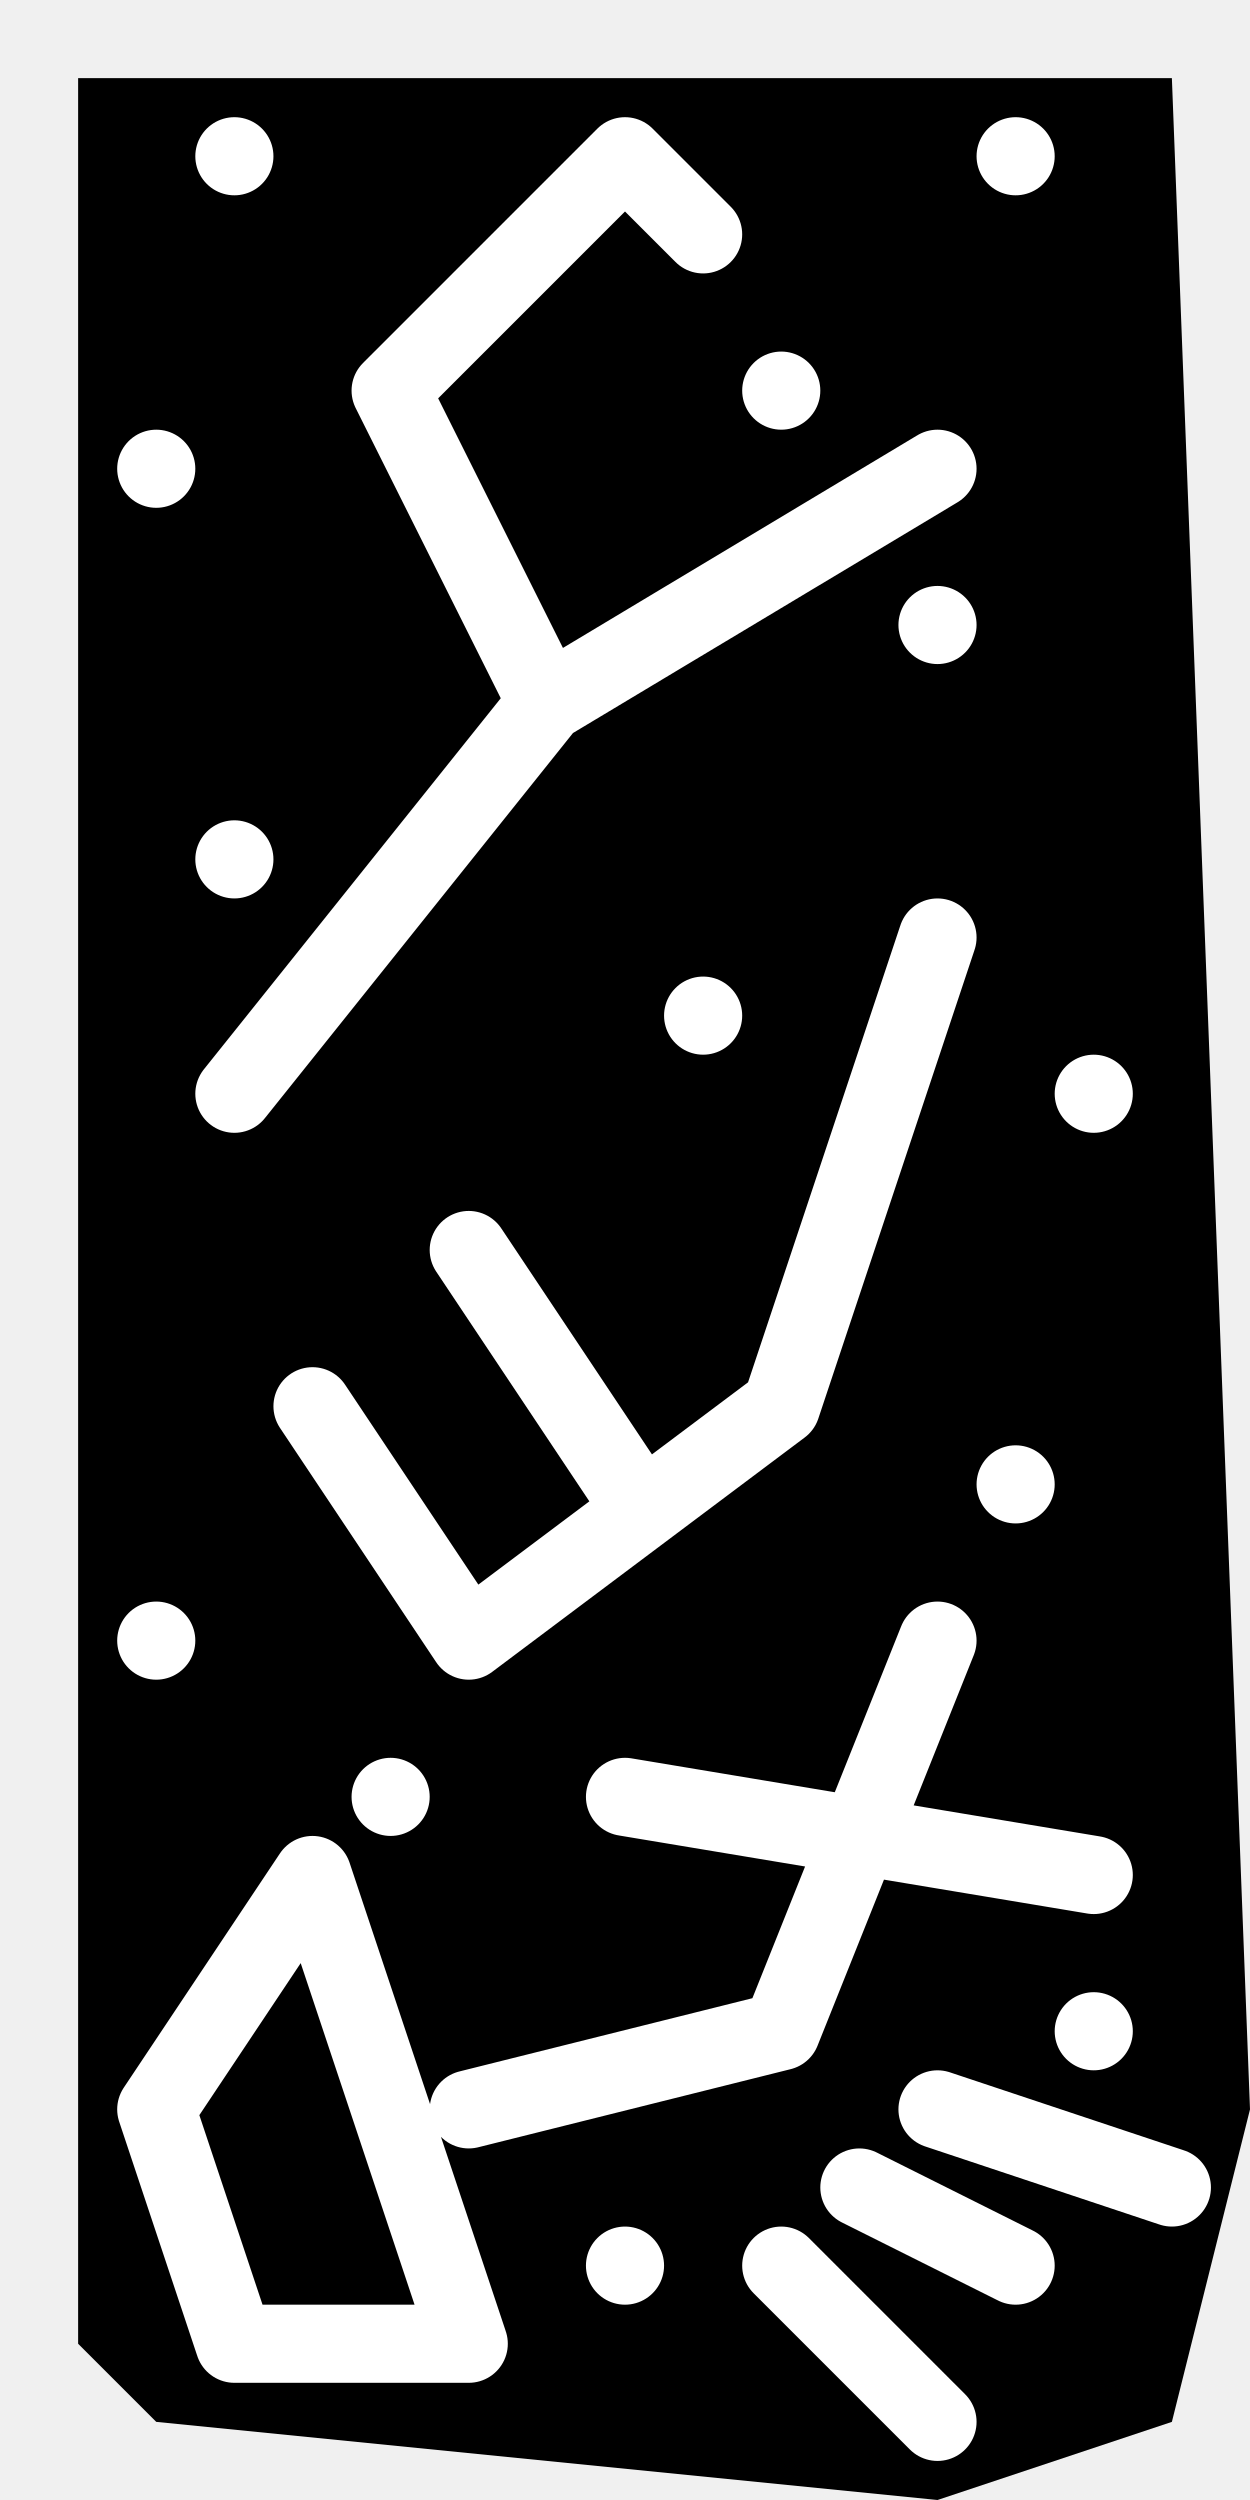
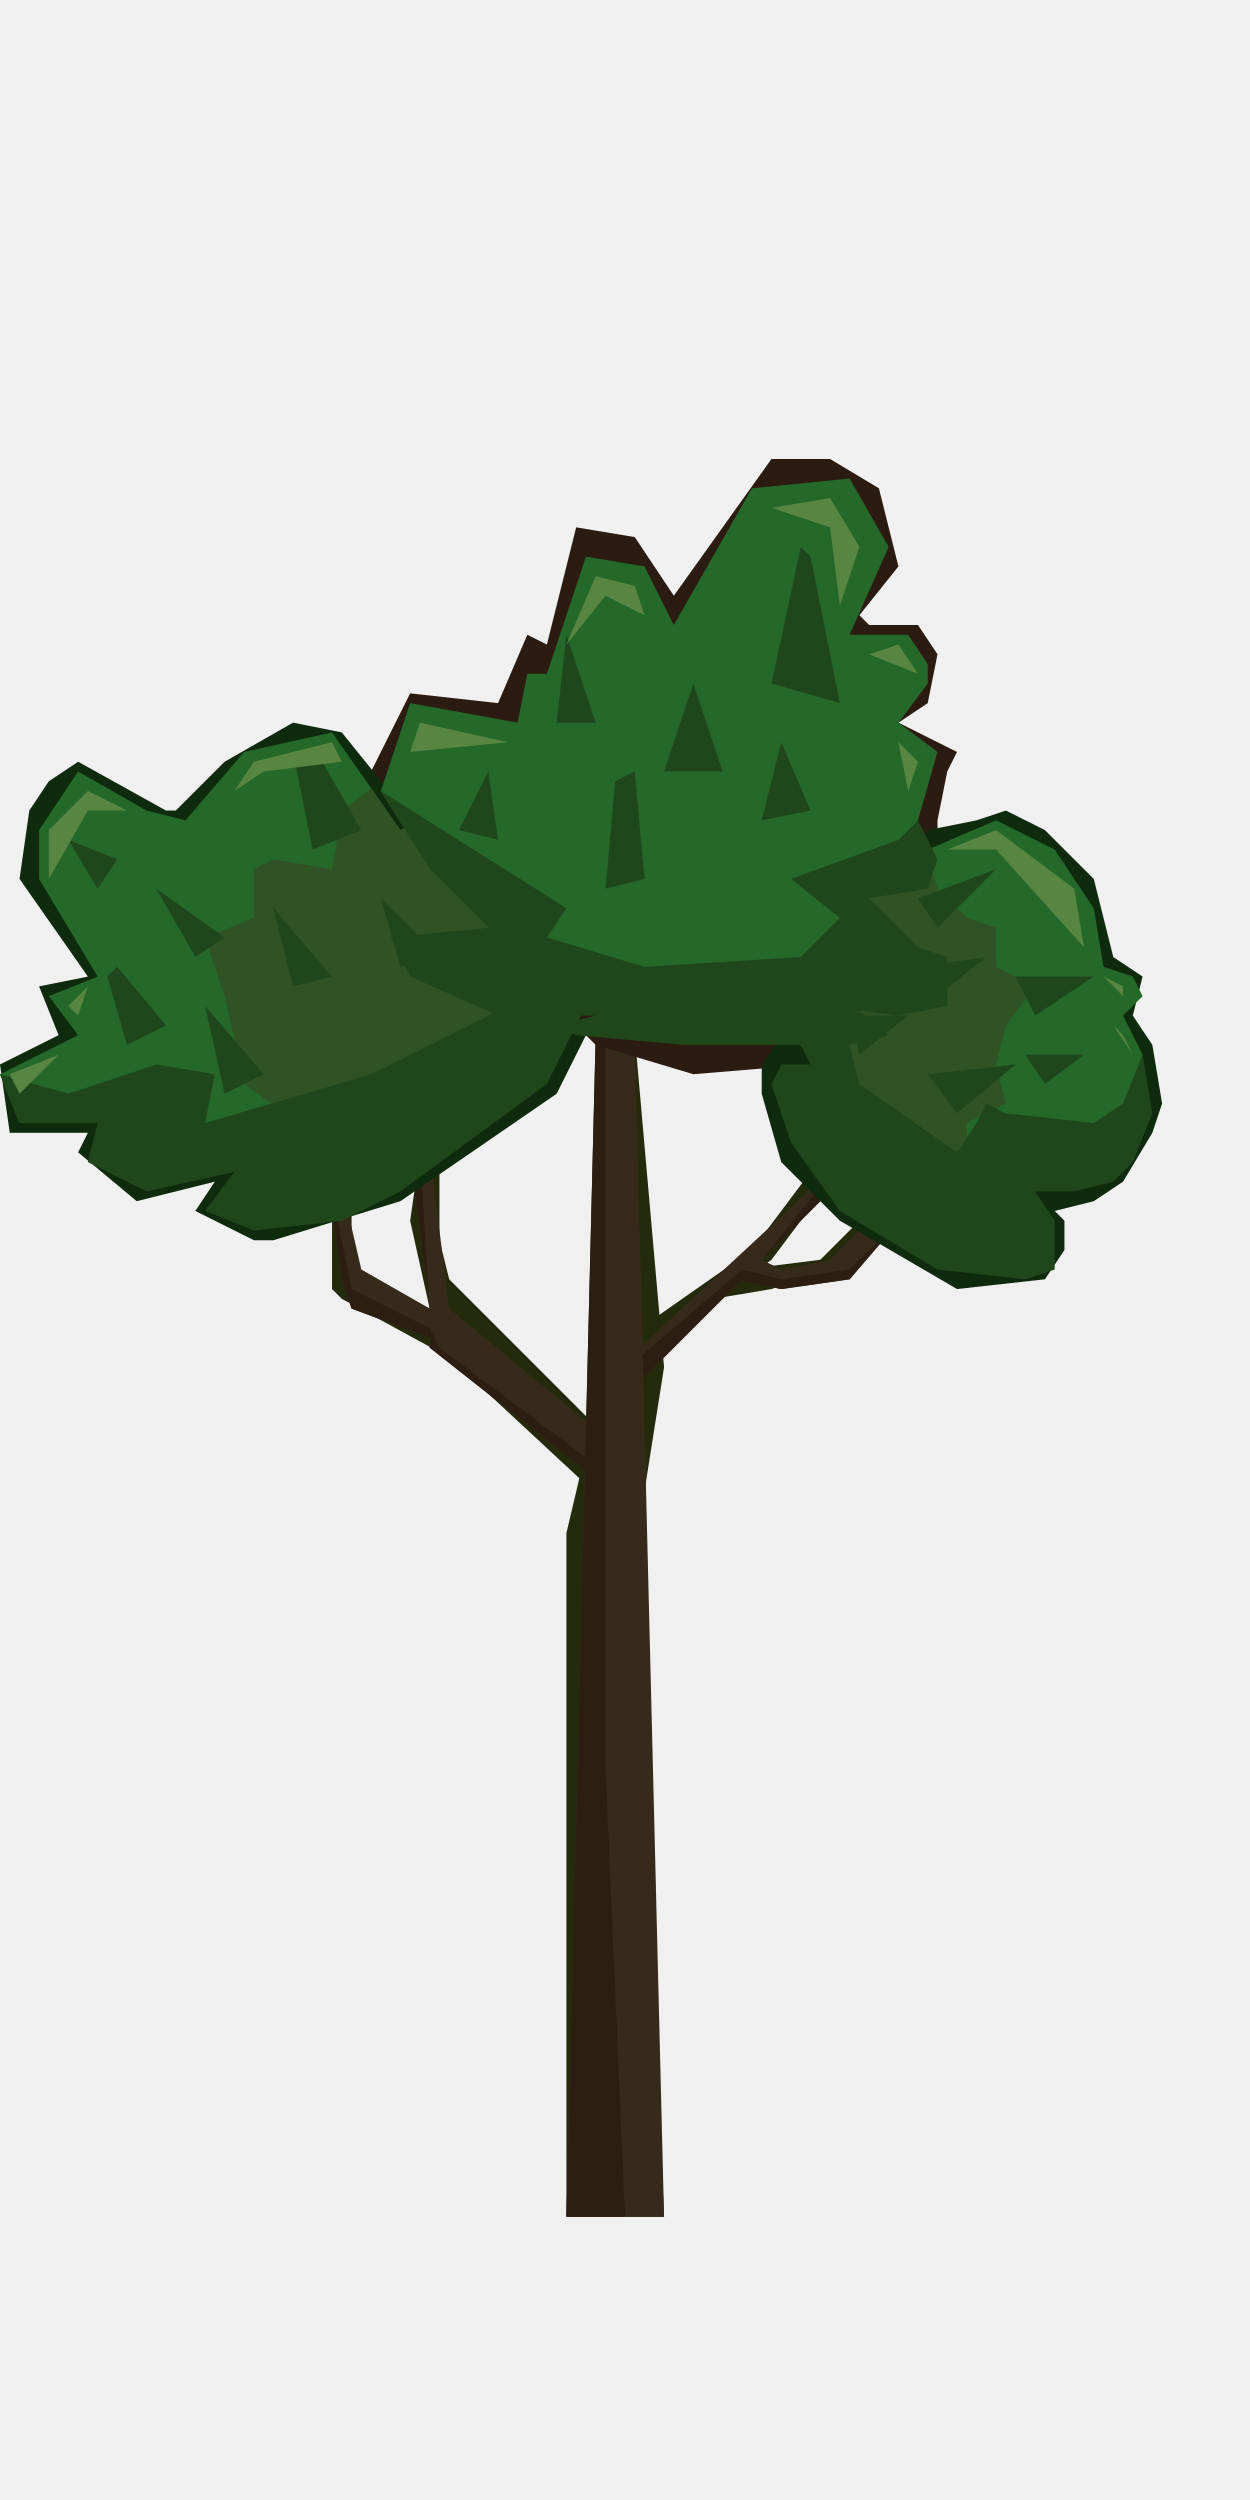
<svg xmlns="http://www.w3.org/2000/svg" width="16" height="32">
-   <path d="M2 1l-1 0 0 29 1 1 10 1 3-1 1-4-1-26" />
-   <path d="M9 3l-1-1-3 3 2 4 5-3m-5 3-4 5M4 18l2 3 4-3 2-6m-4 7-2-3M8 23l6 1m-2-3-2 5-4 1M12 27l3 1m-4 0 2 1m-3 0 2 2M4 24l-2 3 1 3 3 0-2-6M5 23h0M2 21h0M9 13h0M10 5h0M13 2h0M3 2h0M2 6h0M3 11h0M13 19h0M8 29h0M14 14h0M12 8h0M14 26h0" fill="none" stroke-linecap="round" stroke-linejoin="round" stroke="#FFF" />
+   <g>
+     <path d="M7.25 28.375l0-8.75.5-2.125-.125-4.25.5 0 .375 4.25-.375 2.375.375 8.5M9.125 16.625l.75-.125 1-.375.25-.375-.125-.125-.5.5-1 .125" fill="#242B0D" />
+     <path fill="#242B0D" d="M7.5 19l-1.75-1.625-1.375-.75-.125-.125 0-1.25.25 0 0 1 1 .5-.25-1.125.125-.875.25-.125 0 1.25.125.5 1.875 1.875M8.375 16.875l1.25-.875.75-1 .25.125-.75 1-1.375 1" />
+     <path d="M7.25 28.375l.375-15.125.5 0 .375 15.125M9.75 16.125l.25.125.625-.125.75-.75.25.125-.75.875-.875.125-.625-.125" fill="#362A1A" />
+     <path fill="#362A1A" d="M8.125 17.75l2.625-2.625 0-.25-2.562 2.375M7.875 18.5l-2.125-1.75-.25-2-.25 0 .25 2-.875-.5-.375-1.625-.125 0 .25 1.75.125.375 1 .375 0 .125 2.375 1.875" />
+     <path d="M7.25 28.375l.75 0-.25-5.75 0-9.375-.125 0" fill="#2C1F12" />
+     <path d="M7.621 18.922l-2.121-1.672 0-.125-1-.375-.125-.375-.25-1.75.375 1.875 1 .5.125.25 2 1.5M5.25 14.75l.25 2-.125-2M8.236 17.638l-.01-.302 1.274-1.086.5.125.875-.125.75-.75-.75.875-.875.125-.52-.105M10.75 15.125l-1 1 1-1.25" fill="#2C1F12" />
+   </g>
+   <path class="ftreeDark" fill="#2B1B10" d="M7.375 13.125l-1.25 0-1-.5-.25-.5 1.25-.125-1-.875-.375-1.25.5-1 1.125.125.375-.875.25.125.375-1.5.75.125.5.75 1.25-1.75.75 0 .625.375.25 1-.5.625.125.125.625 0 .25.375-.125.625-.375.25.75.375-.125.25-.125.625 0 .5.125.25-.25.25-.625.25.75.375.375.25-.125.5-.5.25-.625 0-.5 0 .625.25-.125.125-.75.125-1.5.125-1.25-.375" />
+   <path class="ftreeDark" fill="#0F2B0D" d="M7.5 13.25l-.375.75-2 1.375-1.625.5-.25 0-.75-.375.25-.375-1 .25-.75-.625.125-.25-1 0-.125-.875.75-.375-.25-.625.625-.125-.875-1.25.125-.875.25-.375.375-.25 1.125.625.125 0 .625-.625.875-.5.625.125" />
+   <path class="ftreeDark" fill="#0F2B0D" d="M9.75 13.625l0 .375.25.875.75.75 1.5.875 1.125-.125.25-.375 0-.375-.125-.125.5-.125.375-.25.375-.625.125-.375-.125-.75-.25-.375.125-.5-.375-.25-.25-1-.625-.625-.5-.25-.375.125-.625.125" />
+   <g>
+     <path class="ftreeLight" fill="#24682A" d="M1.25 14.375l-1 0-.25-.625 1-.5-.375-.5.625-.25-.75-1.25 0-.625.5-.75.875.5.5.125.75-.875 1.125-.25.875 1.25.25-.125 1.875 2.125-4 2" />
+     <path class="ftreeShadow2" d="M4.748 10.09l-.373.285-.125.75-.75-.125-.25.125 0 .625-.625.25.25.75.25 1.125L4 14.5 7.25 13l-1.875-2.5-.25.125" fill="#2F5325" />
+     <path class="ftreeShadow" fill="#20471C" d="M0 13.75l.25.625 1 0-.125.5.75.375 1.125-.25-.375.5.625.25 1.125-.125.75-.375 1.875-1.375.5-1-1.25-.875.25.875-1.75.875-2.125.625.125-.625-.75-.125-1.125.375M1.625 13.375l-.25-.875.125-.125.625.75M1.25 11.375l-.375-.625.625.25M2.5 12.25l-.5-.875.875.625M2.875 14l-.25-1.125.75.875M3.75 12.625l-.25-1 .75.875M4 10.875l-.25-1.25.375.125.5.875M5.125 12.375l-.25-.875.75.75" />
+   </g>
+   <g>
+     <path class="ftreeLight" fill="#24682A" d="M10.375 12.875l.625 1.5 1.375.875 1.125-.75.875 0 .25-1-.25-.5.25-.25-.125-.25-.375-.125-.125-.75-.5-.75-.75-.375-.875.375-1.125.5" />
+     <path class="ftreeShadow2" d="M11.875 11l.125.375.375.375.375.125 0 .5.5.25-.375.5-.125.5.125.5-.5.25 0 .375-.75.25-2.875-3.375" fill="#2F5325" />
+     <path class="ftreeShadow" fill="#20471C" d="M10 12.875l.375.75-.375 0-.125.25.25.75.625.875 1.25.75 1.125.125.375-.125 0-.625-.25-.375.5 0 .5-.125.25-.25.25-.625-.125-.75-.25.625-.375.25-1.125-.125-.25-.125-.125.25-.25.375-1.25-.875-.125-.5.5-.125-.75-.625M11.75 11.5l1-.375-.75.75M11.75 12.375l.875-.125-.625.5M13 12.5l1 0-.75.5M11.875 13.75l1.125-.125-.75.625M11 13.5l.625-.5-.75 0M13.125 13.5l.75 0-.5.375" />
+   </g>
+   <g>
+     <path class="ftreeLight" fill="#24682A" d="M5.5 11.125l-.625-1 .375-1.125 1.375.25.125-.625.25 0 .5-1.5.75.125.375.75 1-1.75 1.25-.125.5.875-.5 1.125.75 0 .25.375 0 .25-.375.5.5.375-.25.875-.25.5-.75.25.5 1.25-4.25.125" />
+     <path class="ftreeShadow" d="M4.875 10.125l.625 1 1.75.5M5.5 11.125l.75.75-1.25.125.25.5 1.125.5 1.25 0-.5.125.25.125 1.375.125 1.625 0 .625-.125 0-.125-.5-.25 1 .125.625-.125 0-.625-.375-.125-.625-.625.75-.125.125-.375-.25-.5-.25.25-1.375.5.625.5-.5.5-2 .125-1.25-.375.25-.375M5.875 10.625l.375-.75.125.875M7.125 9.25l.125-1.125.375 1.125M8.5 9.875l.375-1.125.375 1.125M9.875 8.75l.375-1.75.125.125.375 1.875M7.75 11.375l.125-1.375.25-.125.125 1.375M9.75 10.5l.25-1 .375.875" fill="#20471C" />
+   </g>
+   <path class="ftreeHl" d="M5.25 9.625l.125-.375 1.125.25M7.25 8.25l.375-.875.5.125.125.375-.5-.25M9.875 6.5l.75-.125.375.625-.25.75-.125-1M11.125 8.375l.375-.125.25.375M11.5 9.5l.25.25-.125.375M.25 14l-.125-.25.625-.25M.875 12.875l.25-.25-.125.375M.625 11.25l0-.625.5-.5.5.25-.5 0M3 10.125l.25-.375 1-.25.125.25-1 .125M12.125 10.875l.625-.25 1 .75.125.75-1.125-1.25M14.125 12.5l.25.125 0 .125M14.375 13.25l.125.25-.25-.375" fill="#588642" />
</svg>
